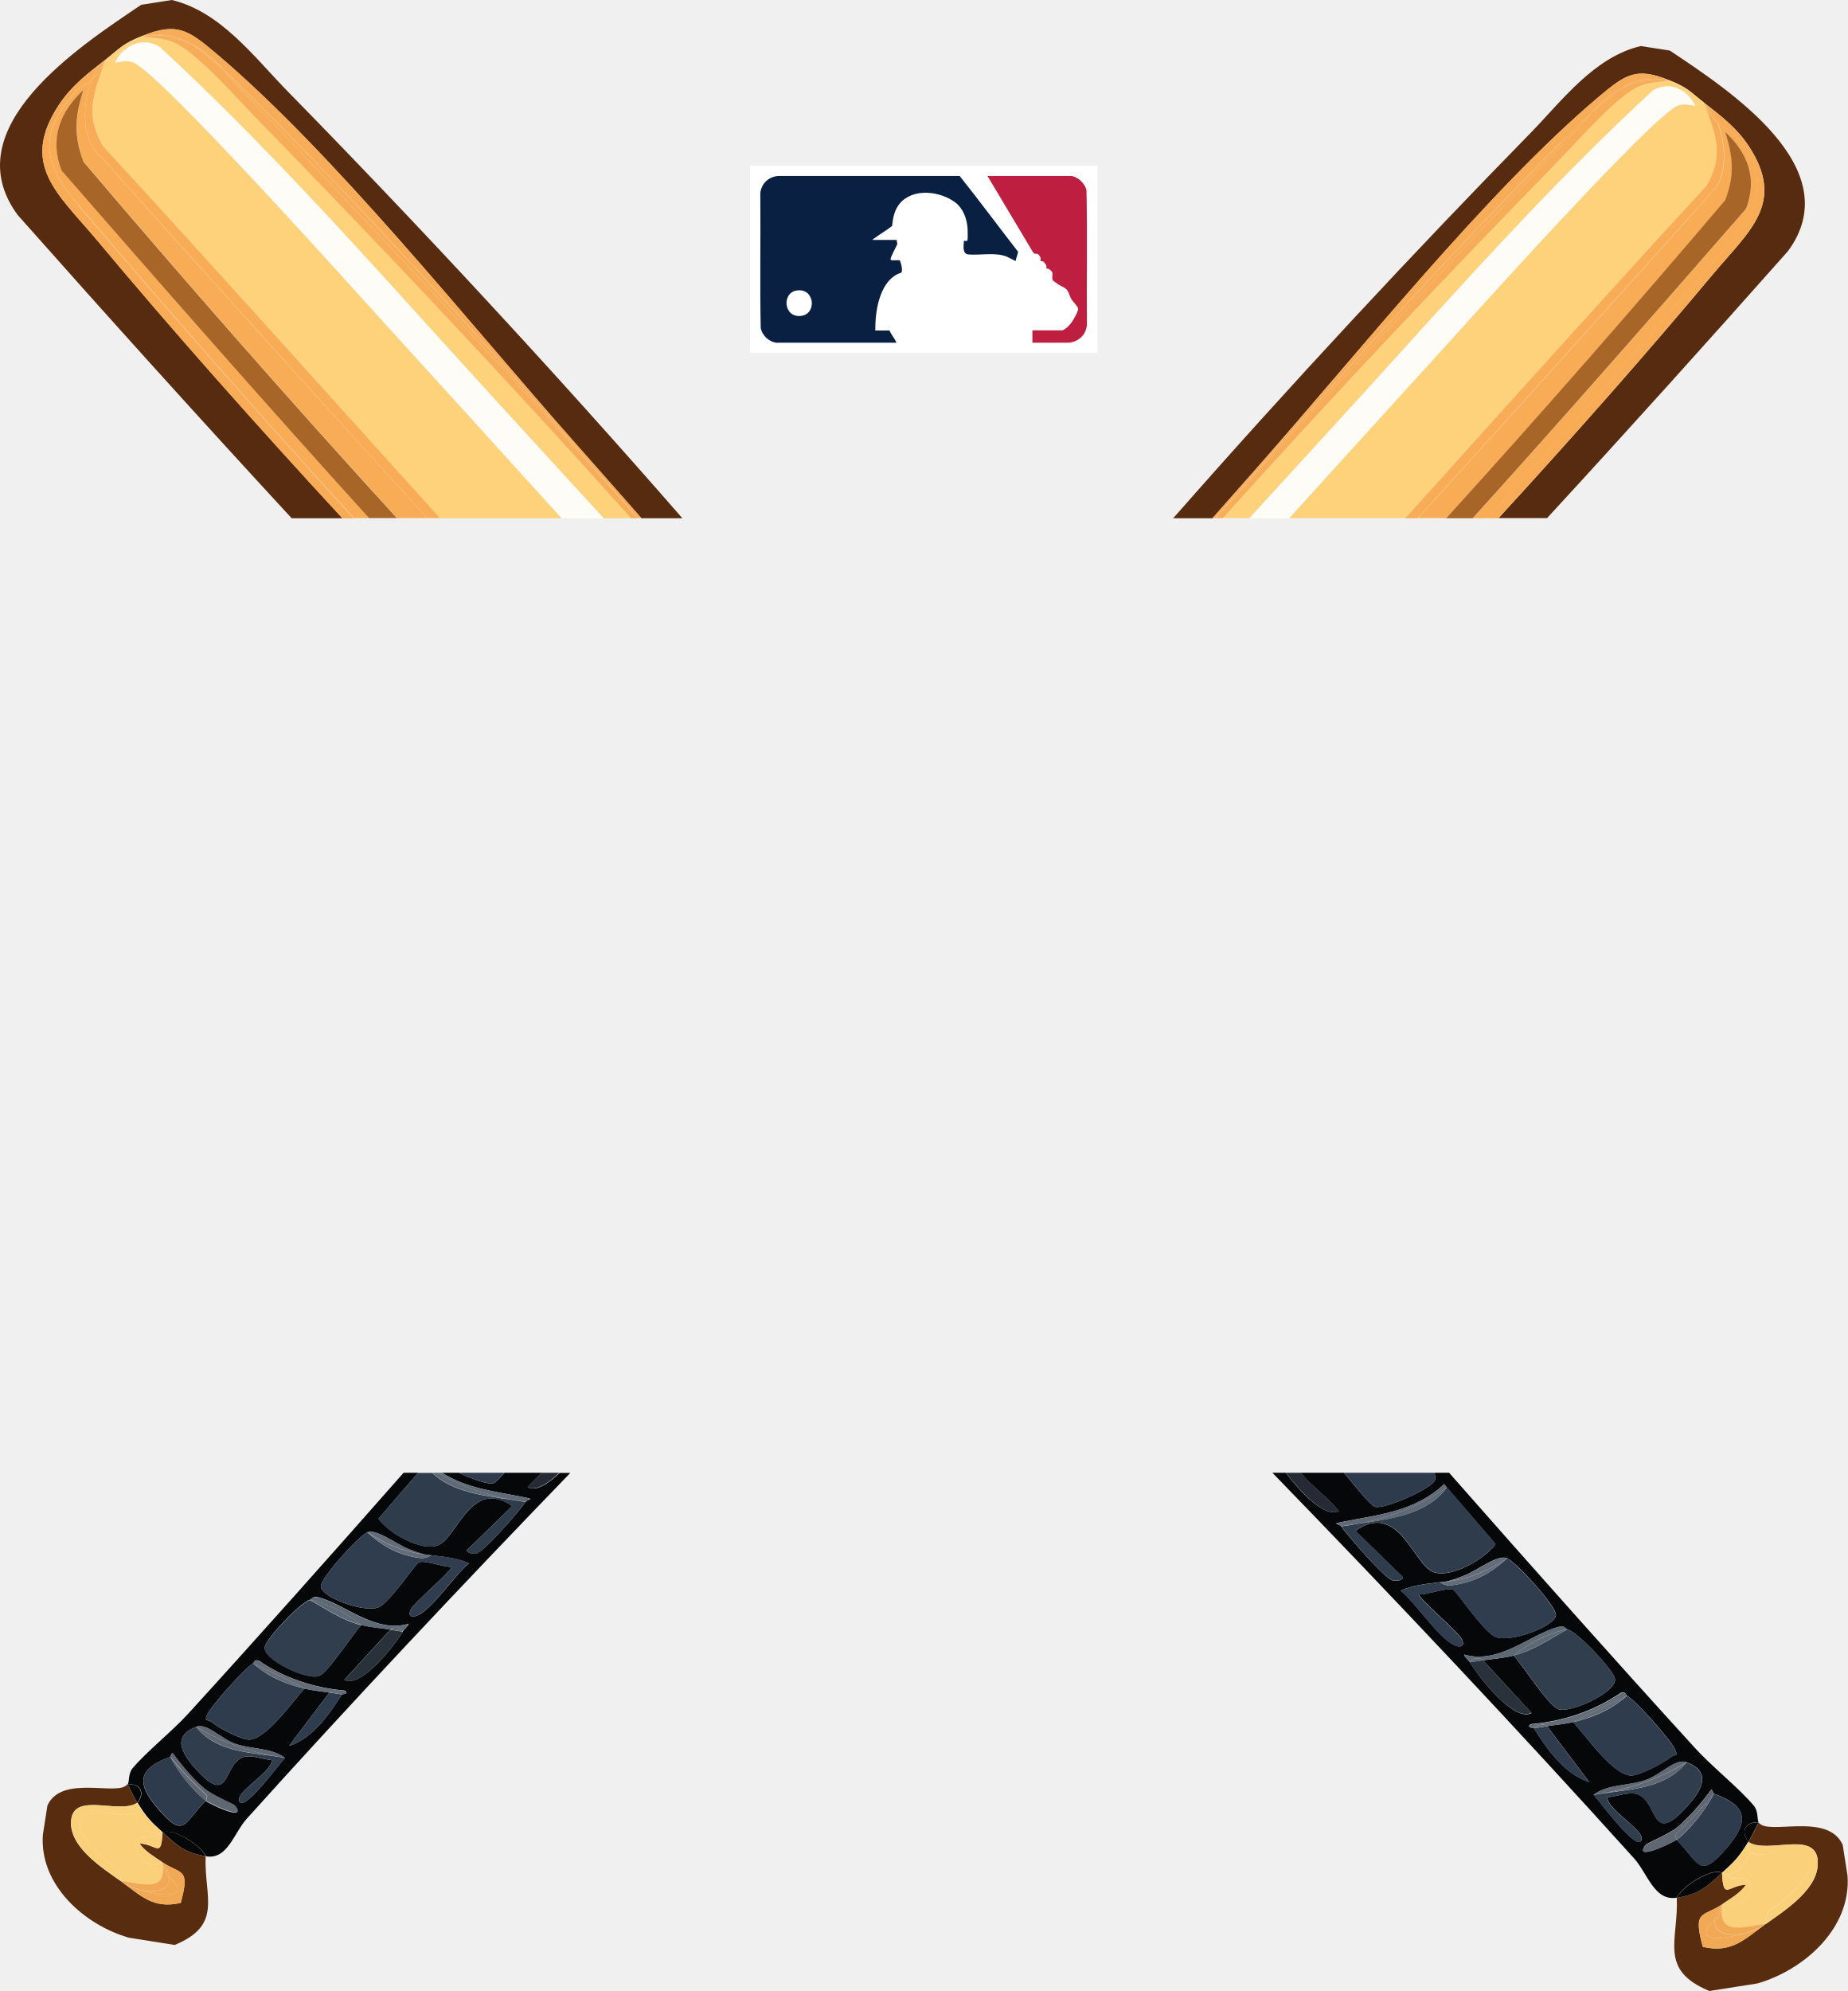
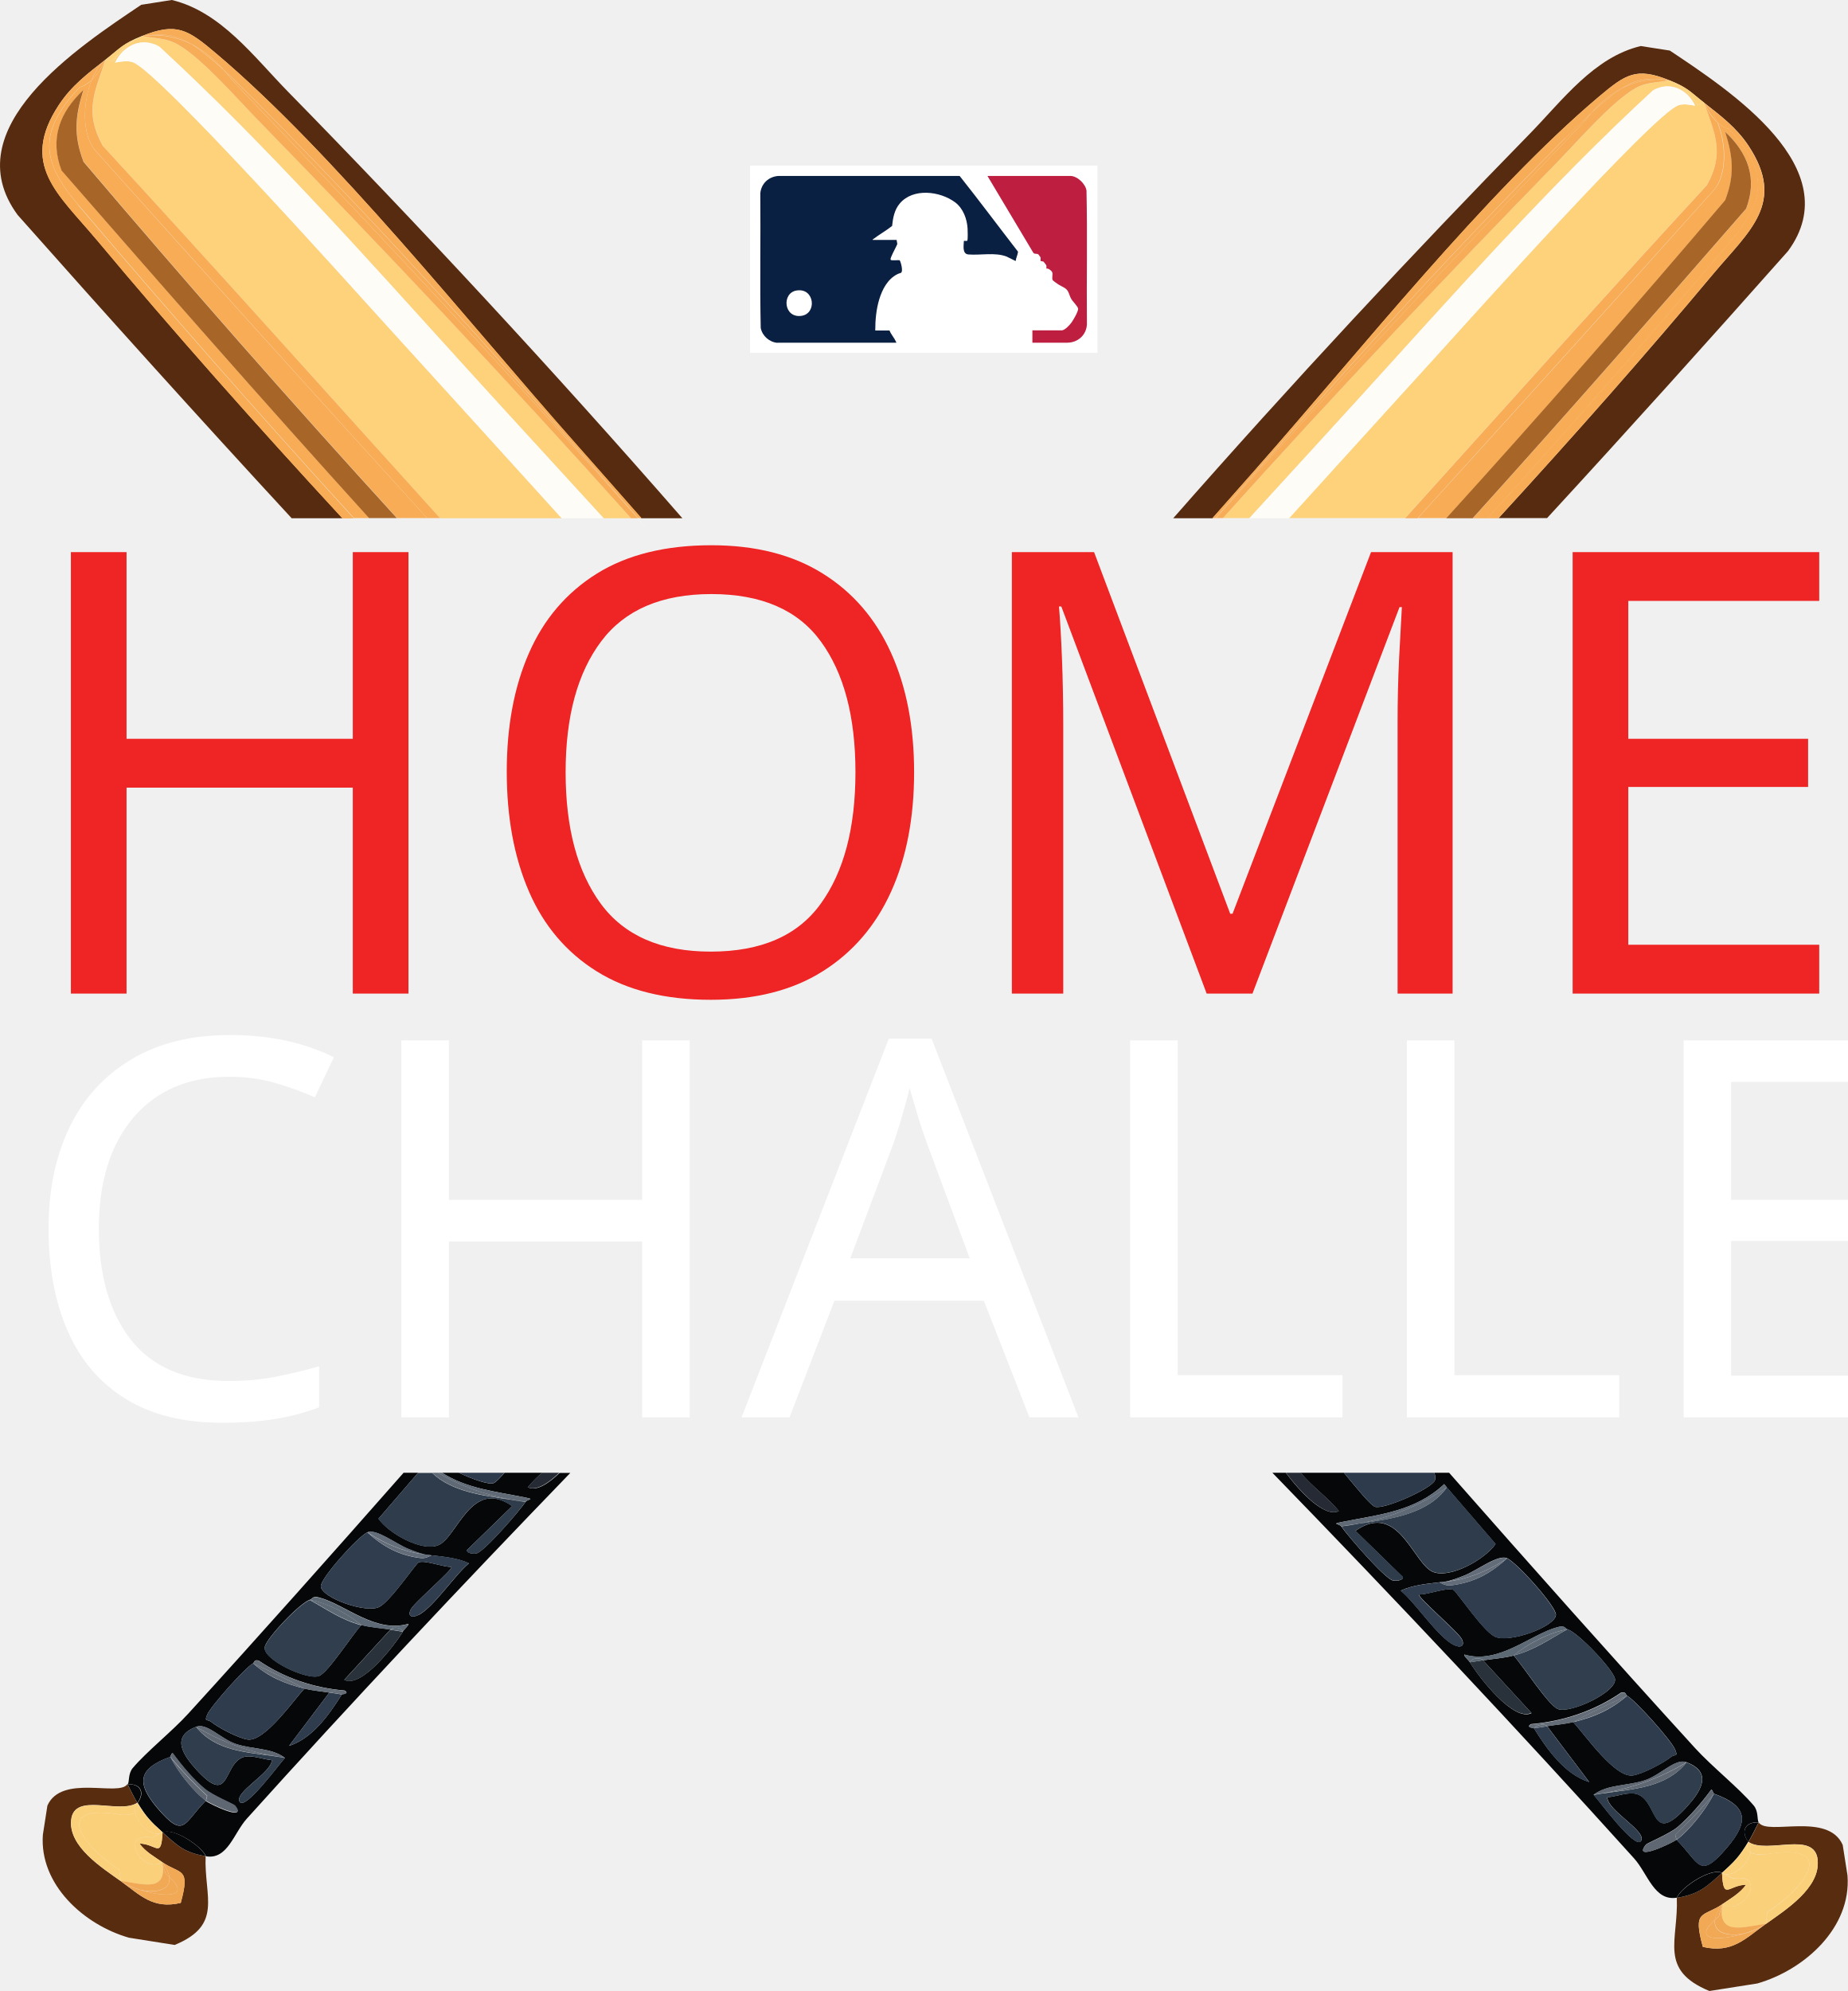
<svg xmlns="http://www.w3.org/2000/svg" id="Layer_2" data-name="Layer 2" viewBox="0 0 134.88 145.3">
  <defs>
    <style>
      .cls-1 {
        fill: #5f6a76;
      }

      .cls-2 {
        fill: #636d7a;
      }

      .cls-3 {
        fill: #572b0f;
      }

      .cls-4 {
        fill: #303e4e;
      }

      .cls-5 {
        font-size: 38.55px;
      }

      .cls-5, .cls-6, .cls-7 {
        isolation: isolate;
      }

      .cls-5, .cls-8 {
        fill: #fff;
      }

      .cls-5, .cls-7 {
        font-family: BebasNeue-Regular, 'Bebas Neue';
      }

      .cls-9 {
        fill: #0a2042;
      }

      .cls-10 {
        fill: #29313a;
      }

      .cls-11 {
        fill: #2f3c4d;
      }

      .cls-12 {
        fill: #f7ad58;
      }

      .cls-13 {
        fill: #2f3c4b;
      }

      .cls-14 {
        fill: #2f3d4c;
      }

      .cls-15 {
        fill: #5f6873;
      }

      .cls-16 {
        fill: #f2a955;
      }

      .cls-17 {
        fill: #582c0f;
      }

      .cls-18 {
        fill: #5d6975;
      }

      .cls-19 {
        fill: #be1f41;
      }

      .cls-20 {
        fill: #fefcf7;
      }

      .cls-21 {
        fill: #fdd27b;
      }

      .cls-22 {
        fill: #5f6772;
      }

      .cls-23 {
        fill: #2e3b4d;
      }

      .cls-7 {
        fill: #ee2524;
        font-size: 45.13px;
      }

      .cls-24 {
        fill: #252a35;
      }

      .cls-25 {
        fill: #fbd07a;
      }

      .cls-26 {
        fill: #f8ac55;
      }

      .cls-27 {
        fill: #050709;
      }

      .cls-28 {
        fill: #a76628;
      }

      .cls-29 {
        fill: #636c77;
      }

      .cls-30 {
        fill: #303d4e;
      }
    </style>
  </defs>
  <g id="Layer_2-2" data-name="Layer 2">
    <g id="Layer_1-2" data-name="Layer 1-2">
      <g>
        <g>
          <path class="cls-3" d="M91.79,34.1c7.29-8.24,16.75-20.14,24.91-27.03,1.97-1.66,2.74-2.19,5.16-1.21,1.37.55,1.48.81,2.54,1.64,1.22.96,2.35,1.8,3.24,3.14,2.76,4.18.04,6.21-2.6,9.37-4.84,5.79-10.15,11.8-15.65,17.8h3.54c5.93-6.44,11.79-12.95,17.59-19.49,4.44-6.04-4.26-11.71-8.63-14.63l-2.12-.33c-3.41.81-5.71,3.95-8.1,6.4-8.38,8.56-17.37,18.2-26.03,28.06h2.87c1.1-1.24,2.19-2.48,3.28-3.71h0Z" />
          <path class="cls-17" d="M10.18,134.54c.42.59,1.07.95,1.65,1.35,1.35.93,2.08.35,1.36,2.98-2.04.48-2.97-.58-4.38-1.59-1.37-.98-3.82-2.52-3.62-4.46.22-2.08,3.5-.39,4.83-1.26-.26-.43-.48-.91-.72-1.36-.59.95-4.81-.76-5.84,1.57l-.33,2.12c-.27,3.64,3,6.58,6.28,7.52l3.34.53c3.56-1.47,2.14-3.51,2.26-6.48-1.57-.26-2.09-.79-3.15-1.74-.1,1.97-.43.85-1.68.82h0Z" />
          <path class="cls-27" d="M38.36,109.6c-.35-.06-.72-.12-1.1-.17.36.07.73.13,1.1.17Z" />
          <path class="cls-27" d="M20.8,128.29c-.25-.05-.5-.08-.75-.12.25.05.5.09.75.12Z" />
          <path class="cls-27" d="M38.53,108.54c.29-.36.65-.71,1.03-1.06h-2.73c-.35.4-.64.7-.8.76-.33.13-1.51-.27-2.54-.76h-1.22c1.8,1.15,3.86,1.36,6,1.79.87.17.24.12.1.33-.47.69-2.96,3.57-3.57,3.76-.15.05-.75.03-.71-.24l3.3-3.21c-3.01-2.11-4.03,2.36-5.43,2.87-1.22.45-3.6-.89-4.33-1.95l2.89-3.35h-1.06c-5.2,5.9-10.43,11.78-15.7,17.56-1.2,1.32-3.04,2.77-4.08,4-.33.4-.23.98-.35,1.17.94-.05,1.27.61.72,1.36.63,1.03.95,1.36,1.84,2.16.76-.37,2.83.99,3.15,1.74,1.57.26,2.02-1.68,2.97-2.74,7.63-8.47,15.6-16.94,23.62-25.24h-.78c-.81.78-1.68,1.35-2.29,1.06h-.03ZM15.02,131.42c-1.62,1.62-1.55,2.85-3.52.55-1.56-1.83-1.44-2.9.91-3.75.05-.02.1-.3.19-.27.67.91,1.47,1.87,2.33,2.6.57.49,2.12,1.12,2.2,1.22.98,1.24-1.83-.12-2.12-.34h.01ZM17.5,131.5c-.45-.7,2.33-2.11,2.34-3.05-.64-.04-1.55-.44-2.15-.19-1.42.59-.88,3.62-3.38.86-.95-1.05-1.85-2.39.01-3.1.8-.3,1.79.88,2.89,1.25,1.22.41,2.6.27,3.59,1.02-.31.3-2.89,3.85-3.3,3.21h0ZM24.95,123.66c-.9,1.45-2.15,3.22-3.85,3.75l2.94-3.89c-.59-.09-1.25-.15-1.82-.29-.87.96-2.92,3.89-4.14,3.72-.68-.1-2.12-.85-2.68-1.3-.26-.2-.51.03-.27-.53.28-.63,2.75-3.4,3.34-3.73.09-.05.07-.31.42-.2,1.86,1.27,4.02,1.99,6.26,2.18.41.23-.19.27-.2.28h0ZM29.41,119.07c-.66,1.08-3.05,4.16-4.28,3.52l3.37-3.67c-.68-.11-1.49-.16-2.12-.33-.65.69-2.41,3.44-3.07,3.71-.86.36-4.2-1.21-3.98-2.13.17-.67,2.53-3.17,3.3-3.43.21-.07.17-.3.7-.15,1.88.51,4.08,2.62,6.48,1.91.07.08-.29.38-.4.56h0ZM30.54,117.86c-.46.23-.8.11-.56-.4.23-.49,3.13-2.95,2.97-3.11-.61.02-1.94-.52-2.39-.33-.2.08-2.04,2.82-2.87,3.25-.97.5-4.22-.67-4.27-1.5-.04-.57,2.7-3.63,3.39-3.94.64-.29,2.09.84,2.97,1.2.47.19.93.38,1.43.45.1,0,.2.02.31.03.88.1,1.9.19,2.71.58-1.05.87-2.57,3.21-3.69,3.78h0Z" />
          <path class="cls-27" d="M9.31,130.21c.24.45.46.93.72,1.36.55-.75.22-1.4-.72-1.36Z" />
          <path class="cls-27" d="M11.87,133.72c1.06.95,1.57,1.48,3.15,1.74-.32-.75-2.39-2.11-3.15-1.74Z" />
          <path class="cls-21" d="M113.7,11.81c-7.91,8.1-16.3,16.96-24.43,26h1.93c2.74-3,5.46-5.96,8.11-8.87,6.9-7.6,13.82-15.41,21.34-22.34,1.21-.71,2.51-.12,3.09,1.11-.4-.07-.83-.16-1.23-.03-1.77.59-15.27,15.67-17.61,18.24-3.56,3.92-7.18,7.89-10.8,11.89h8.47c7.33-8.13,14.63-16.28,22.03-24.31,1.3-2.36.58-3.69-.2-6l-.49.14c-.51-.77-1.19-1.36-2.05-1.78-.97.2-1.7.11-2.61.66-1.67,1.02-4.06,3.77-5.54,5.29h0Z" />
          <path class="cls-21" d="M123.91,7.64l.49-.14c-1.06-.83-1.17-1.09-2.54-1.64.86.42,1.54,1.01,2.05,1.78h0Z" />
          <path class="cls-26" d="M125.94,14.61c.71-1.86.57-3.17,0-4.99,1.65,1.54,2.36,3.4,1.53,5.61-6.57,7.54-13.2,15.11-19.96,22.59h1.08c6.04-6.65,11.94-13.39,17.71-20.17,2.54-2.99,2.91-5.06-.08-8.22-.3-.09-.58-.26-.84-.51.66,1.61.69,3.87-.27,4.95-7.17,8-14.38,15.99-21.61,23.94h2.1c6.94-7.63,13.72-15.4,20.36-23.21h-.02Z" />
          <path class="cls-26" d="M125.36,8.92c.26.24.54.42.84.51,2.99,3.15,2.62,5.23.08,8.22-5.77,6.78-11.67,13.52-17.71,20.17h.81c5.51-6,10.81-12.01,15.65-17.8,2.64-3.15,5.36-5.19,2.6-9.37-.89-1.35-2.02-2.19-3.24-3.14.4.32.72.82.96,1.42h.01Z" />
          <path class="cls-26" d="M124.6,13.51c-7.4,8.03-14.7,16.18-22.03,24.31h.91c7.23-7.96,14.43-15.94,21.61-23.94.96-1.08.93-3.35.27-4.95-.36-.33-.68-.8-.96-1.42.79,2.31,1.5,3.64.2,6h0Z" />
          <path class="cls-26" d="M125.36,8.92c-.24-.59-.57-1.1-.96-1.42.29.61.61,1.08.96,1.42Z" />
          <path class="cls-12" d="M118.38,6.45c1.07-.55,2.23-.75,3.47-.59-1.35-.18-2.29-.19-3.47.59Z" />
          <path class="cls-12" d="M115.67,8.84c.16-.22.33-.41.5-.61-.69.63-1.35,1.28-1.92,1.86-8.67,8.69-17.21,18.17-25.52,27.72h.05c8.83-9.91,17.91-19.58,26.9-28.97h-.01Z" />
          <path class="cls-12" d="M114.25,10.1c.57-.57,1.24-1.23,1.92-1.86.69-.79,1.43-1.38,2.21-1.79,1.18-.78,2.12-.77,3.47-.59-2.42-.98-3.19-.44-5.16,1.21-8.17,6.89-17.63,18.79-24.91,27.03-1.09,1.23-2.18,2.47-3.28,3.71h.22c8.31-9.55,16.85-19.03,25.52-27.72h0Z" />
          <path class="cls-12" d="M118.38,6.45h-.01c-.69.46-1.45,1.1-2.2,1.78-.17.19-.33.39-.5.61-8.99,9.39-18.07,19.06-26.9,28.97h.5c8.13-9.04,16.52-17.9,24.43-26,1.48-1.52,3.87-4.27,5.54-5.29.91-.56,1.64-.46,2.61-.66-1.25-.16-2.41.04-3.47.59h0Z" />
          <path class="cls-12" d="M118.38,6.45c-.79.4-1.52,1-2.21,1.79.74-.68,1.51-1.32,2.2-1.78h.01Z" />
          <path class="cls-25" d="M11.11,134.1l.66-.33c-.7.29-1.72-.65-1.89-1.47-.22.13-.59.14-.96.15-5.34-.95-2.78,2.38-.22,3.99l.12.84c1.45.16,3.44.95,3.02-1.39-1.42.94-3.24-2.2-.73-1.79h0Z" />
          <path class="cls-25" d="M11.11,134.1c-2.52-.41-.69,2.73.73,1.79-.58-.4-1.23-.76-1.65-1.35,1.25.03,1.58,1.14,1.68-.82-.03.02-.07.04-.1.05l-.66.33h0Z" />
          <path class="cls-25" d="M5.2,132.82c-.2,1.94,2.25,3.48,3.62,4.46l-.12-.84c-2.56-1.62-5.12-4.94.22-3.99.38,0,.74-.02.96-.15-.06-.27-.02-.54.15-.73-1.33.87-4.61-.82-4.83,1.26h0Z" />
          <path class="cls-25" d="M9.87,132.3c.17.82,1.19,1.76,1.89,1.47l.1-.05c-.89-.8-1.2-1.12-1.84-2.16.14.4.05.61-.15.73h0Z" />
          <path class="cls-25" d="M9.87,132.3c.21-.12.29-.33.15-.73-.17.2-.21.46-.15.73Z" />
          <path class="cls-25" d="M11.87,133.72l-.1.05s.07-.03.1-.05Z" />
          <path class="cls-16" d="M12.36,136.99c.12.92-.94,1.2-2.07.95,1.7.52,3.71.56,2.07-.95Z" />
          <path class="cls-16" d="M10.29,137.93c-.51-.11-1.04-.34-1.47-.65,1.41,1.01,2.33,2.07,4.38,1.59.72-2.63-.01-2.05-1.36-2.98.32.44.48.8.52,1.1,1.64,1.51-.37,1.46-2.07.95h0Z" />
          <path class="cls-16" d="M8.82,137.28c.34.24.89.48,1.47.65,1.13.25,2.19-.02,2.07-.95-.08-.08-.17-.15-.27-.24l-.25-.86c.42,2.34-1.57,1.55-3.02,1.39h0Z" />
          <path class="cls-16" d="M12.36,136.99c-.04-.3-.2-.66-.52-1.1l.25.86c.1.08.19.16.27.24h0Z" />
          <path class="cls-16" d="M8.82,137.28c.43.32.96.54,1.47.65-.58-.18-1.12-.41-1.47-.65Z" />
          <path class="cls-20" d="M104.9,25.93c2.34-2.58,15.84-17.65,17.61-18.24.4-.14.83-.04,1.23.03-.59-1.22-1.88-1.82-3.09-1.11-7.52,6.93-14.43,14.74-21.34,22.34-2.64,2.91-5.36,5.87-8.11,8.87h2.9c3.62-4,7.24-7.96,10.8-11.89h0Z" />
          <path class="cls-28" d="M127.46,15.23c.84-2.21.13-4.07-1.53-5.61.57,1.82.71,3.14,0,4.99-6.64,7.81-13.42,15.57-20.36,23.21h1.93c6.76-7.48,13.39-15.05,19.96-22.59h0Z" />
          <path class="cls-30" d="M31.22,113.47c.1.01.2.03.31.03-.1,0-.2-.02-.31-.03Z" />
          <path class="cls-30" d="M30.73,113.71c-1.6-.19-2.75-.83-3.92-1.88-.69.31-3.43,3.37-3.39,3.94.05.83,3.3,2,4.27,1.5.83-.42,2.67-3.16,2.87-3.25.44-.19,1.77.35,2.39.33.16.16-2.74,2.62-2.97,3.11-.24.51.1.64.56.4,1.12-.57,2.64-2.91,3.69-3.78-.81-.39-1.82-.48-2.71-.58-.05,0-.4.25-.79.21Z" />
          <path class="cls-13" d="M31.95,112.79c1.4-.51,2.41-4.99,5.43-2.87l-3.3,3.21c-.04.27.56.28.71.24.62-.19,3.1-3.07,3.57-3.76-.37-.05-.74-.1-1.1-.17-2.01-.29-4.28-.57-5.72-1.95h-1.03l-2.89,3.35c.73,1.06,3.12,2.4,4.33,1.95h0Z" />
          <path class="cls-23" d="M36.02,108.24c.16-.06.45-.36.8-.76h-3.34c1.03.48,2.21.88,2.54.76h0Z" />
          <path class="cls-4" d="M19.32,120.19c-.23.91,3.12,2.48,3.98,2.13.66-.28,2.43-3.03,3.07-3.71-1.49-.41-2.45-1.12-3.75-1.84-.77.26-3.13,2.75-3.3,3.43h0Z" />
          <path class="cls-11" d="M15.13,125.12c-.24.55,0,.32.27.53.57.45,2,1.2,2.68,1.3,1.22.18,3.27-2.76,4.14-3.72-1.46-.36-2.61-.85-3.75-1.84-.59.33-3.06,3.1-3.34,3.73h0Z" />
          <path class="cls-14" d="M14.32,126.02c-1.86.71-.96,2.05-.01,3.1,2.5,2.76,1.97-.27,3.38-.86.6-.25,1.51.15,2.15.19,0,.94-2.79,2.35-2.34,3.05.41.64,3-2.9,3.3-3.21-.25-.04-.5-.08-.75-.12-2.07-.3-4.32-.38-5.73-2.14h0Z" />
          <path class="cls-23" d="M12.42,128.21c-2.35.85-2.48,1.92-.91,3.75,1.96,2.3,1.89,1.08,3.52-.55-.93-.68-2.08-2.16-2.6-3.21h-.01Z" />
          <path class="cls-24" d="M38.53,108.54c.61.29,1.48-.28,2.29-1.06h-1.27c-.38.35-.74.7-1.03,1.06h0Z" />
          <path class="cls-10" d="M25.12,122.6c1.23.64,3.63-2.44,4.28-3.52l-.91-.14-3.37,3.67h0Z" />
          <path class="cls-11" d="M21.1,127.41c1.7-.53,2.96-2.3,3.85-3.75l-.91-.14-2.94,3.89h0Z" />
          <path class="cls-1" d="M37.26,109.43c.38.06.75.11,1.1.17.14-.21.77-.15-.1-.33-2.14-.43-4.19-.64-6-1.79h-.31c1.61.94,3.37,1.59,5.3,1.95h0Z" />
          <path class="cls-1" d="M31.54,107.48c1.44,1.37,3.71,1.66,5.72,1.95-1.92-.36-3.69-1.01-5.3-1.95h-.42Z" />
          <path class="cls-18" d="M23.32,116.61c-.54-.15-.49.08-.7.15,1.27.23,2.84,1.04,3.75,1.84.64.17,1.44.23,2.12.33.17-.22.81-.19.91.14.1-.17.47-.48.4-.56-2.4.71-4.6-1.4-6.48-1.91h0Z" />
          <path class="cls-18" d="M26.37,118.59c-.92-.8-2.48-1.61-3.75-1.84,1.3.72,2.26,1.43,3.75,1.84Z" />
          <path class="cls-18" d="M28.5,118.93l.91.14c-.1-.33-.73-.36-.91-.14Z" />
          <path class="cls-22" d="M14.95,130.53c-.86-.73-1.67-1.69-2.33-2.6-.09-.02-.15.26-.19.27.81.99,1.71,1.94,2.7,2.85l-.09.36c.3.22,3.11,1.57,2.12.34-.08-.1-1.62-.73-2.2-1.22h-.01Z" />
          <path class="cls-22" d="M12.42,128.21c.53,1.04,1.68,2.53,2.6,3.21l.09-.36c-.98-.91-1.88-1.86-2.7-2.85h0Z" />
          <path class="cls-29" d="M25.15,123.38c-2.24-.19-4.4-.91-6.26-2.18-.35-.11-.33.15-.42.2,1.21.55,2.6,1.19,3.75,1.84.57.14,1.23.19,1.82.29.15-.22.73-.1.91.14,0-.01.61-.05.2-.28h0Z" />
          <path class="cls-29" d="M22.22,123.23c-1.16-.64-2.55-1.28-3.75-1.84,1.15.98,2.29,1.47,3.75,1.84Z" />
          <path class="cls-29" d="M24.04,123.51l.91.14c-.18-.24-.76-.36-.91-.14Z" />
          <path class="cls-15" d="M14.32,126.02c1.75,1.05,3.66,1.77,5.73,2.14.25.04.5.08.75.12-.99-.74-2.36-.6-3.59-1.02-1.11-.38-2.1-1.55-2.89-1.25h0Z" />
          <path class="cls-15" d="M20.05,128.16c-2.07-.38-3.98-1.09-5.73-2.14,1.42,1.76,3.66,1.84,5.73,2.14Z" />
          <path class="cls-2" d="M29.79,113.02c-.88-.35-2.33-1.49-2.97-1.2,1.44.95,2.91,1.5,4.41,1.65-.5-.07-.96-.26-1.43-.45h-.01Z" />
          <path class="cls-2" d="M31.53,113.5c-.1,0-.21-.01-.31-.03-1.5-.15-2.97-.69-4.41-1.65,1.17,1.05,2.32,1.69,3.92,1.88.39.05.75-.21.79-.21h0Z" />
          <path class="cls-3" d="M7.03,17.47c-2.76-3.31-5.62-5.44-2.73-9.82.93-1.41,2.12-2.3,3.4-3.3,1.11-.87,1.22-1.14,2.66-1.72,2.54-1.02,3.35-.47,5.41,1.27,8.56,7.22,18.48,19.7,26.12,28.34,1.64,1.85,3.28,3.71,4.92,5.58h3c-9.53-10.93-19.5-21.65-28.77-31.11-2.51-2.56-4.91-5.85-8.5-6.71l-2.23.35C5.76,3.41-3.37,9.36,1.29,15.69c6.59,7.43,13.25,14.82,20,22.13h3.71c-6.33-6.85-12.44-13.73-17.96-20.35h-.01Z" />
          <path class="cls-17" d="M132.68,135.74c.21,2.03-2.35,3.65-3.79,4.67-1.48,1.05-2.45,2.17-4.59,1.67-.76-2.76.02-2.15,1.43-3.12.61-.42,1.29-.8,1.73-1.42-1.31.03-1.66,1.2-1.76-.86-1.11.99-1.65,1.55-3.3,1.82.13,3.12-1.36,5.25,2.38,6.8l3.5-.55c3.44-.99,6.87-4.06,6.58-7.88l-.35-2.23c-1.08-2.44-5.51-.65-6.13-1.64-.24.47-.48.97-.75,1.42,1.39.91,4.84-.86,5.06,1.32h0Z" />
          <path class="cls-27" d="M97.92,111.39c.4-.05.8-.11,1.18-.18-.41.06-.8.12-1.18.18Z" />
          <path class="cls-27" d="M104.74,108.04c-.27.62-3.76,2.16-4.38,1.92-.35-.14-1.36-1.4-2.26-2.48h-3.15c.76.96,2.02,1.84,2.78,2.8-1.05.5-2.84-1.42-3.87-2.8h-.98c8.96,9.23,17.88,18.69,26.4,28.14,1,1.11,1.47,3.14,3.12,2.87.33-.79,2.5-2.21,3.3-1.82.93-.83,1.26-1.18,1.92-2.26-.58-.78-.23-1.47.75-1.42-.12-.2,0-.81-.36-1.23-1.09-1.29-3.02-2.81-4.28-4.19-6.03-6.61-12.01-13.34-17.95-20.09h-1.08c.08.22.1.41.04.56h0ZM125.11,130.9c2.47.89,2.59,2.01.96,3.93-2.06,2.41-1.99,1.13-3.69-.57-.31.23-3.26,1.65-2.23.35.08-.1,1.7-.77,2.31-1.28.9-.77,1.75-1.77,2.45-2.72.09-.03.15.27.2.29h0ZM123.12,128.61c1.95.74,1.01,2.15.01,3.25-2.63,2.89-2.06-.28-3.55-.9-.63-.26-1.58.16-2.25.2,0,.98,2.92,2.47,2.46,3.19-.43.67-3.14-3.05-3.46-3.37,1.04-.78,2.48-.63,3.76-1.06,1.16-.39,2.2-1.63,3.04-1.31h-.01ZM118.77,123.75c.62.34,3.21,3.24,3.5,3.91.25.58,0,.34-.28.55-.59.47-2.1,1.26-2.81,1.36-1.28.18-3.43-2.89-4.34-3.9-.6.15-1.28.2-1.91.3l3.08,4.08c-1.78-.55-3.1-2.41-4.04-3.93,0-.01-.64-.05-.21-.3,2.35-.2,4.61-.96,6.56-2.29.37-.12.35.16.44.21h.01ZM114.42,118.9c.81.27,3.28,2.89,3.46,3.59.24.96-3.27,2.6-4.17,2.23-.7-.29-2.55-3.17-3.22-3.9-.67.18-1.52.24-2.23.35l3.54,3.85c-1.29.67-3.8-2.56-4.49-3.69-.11-.18-.49-.5-.42-.58,2.52.74,4.82-1.47,6.8-2,.56-.15.51.08.74.16h-.01ZM110.02,113.72c.73.33,3.6,3.54,3.56,4.13-.06.88-3.46,2.1-4.48,1.58-.87-.44-2.8-3.32-3.01-3.41-.46-.2-1.86.36-2.5.34-.16.17,2.88,2.75,3.12,3.26.25.53-.11.66-.59.42-1.18-.59-2.77-3.05-3.87-3.96.85-.4,1.91-.5,2.84-.61.11,0,.21-.02.32-.03.52-.08,1-.27,1.5-.47.93-.37,2.44-1.56,3.12-1.25h0ZM105.61,108.55l3.56,4.13c-.77,1.12-3.27,2.52-4.54,2.05-1.46-.54-2.53-5.23-5.69-3.01l3.46,3.37c.05.28-.59.3-.74.25-.64-.2-3.25-3.22-3.75-3.94-.15-.22-.81-.16.1-.34,2.69-.54,5.27-.75,7.41-2.75l.19.24h0Z" />
          <path class="cls-27" d="M116.32,130.98c.26-.04.53-.08.79-.13-.26.04-.53.08-.79.13Z" />
          <path class="cls-27" d="M127.62,134.42c.27-.45.51-.96.75-1.42-.98-.05-1.33.64-.75,1.42Z" />
          <path class="cls-27" d="M122.4,138.5c1.65-.27,2.19-.83,3.3-1.82-.8-.39-2.97,1.04-3.3,1.82Z" />
          <path class="cls-21" d="M7.5,10.64c8.27,8.98,16.43,18.1,24.62,27.18h8.88c-4.31-4.76-8.61-9.49-12.85-14.15-2.46-2.7-16.61-18.51-18.46-19.13-.42-.14-.87-.04-1.29.03.62-1.28,1.98-1.9,3.24-1.16,7.88,7.27,15.14,15.45,22.37,23.42,3.27,3.6,6.65,7.27,10.05,10.99h2c-8.99-10.06-18.35-19.95-27.13-28.95-1.55-1.6-4.06-4.47-5.81-5.54-.96-.58-1.72-.48-2.74-.7-.9.44-1.62,1.06-2.15,1.86l-.51-.14c-.82,2.42-1.57,3.81-.21,6.29h-.01Z" />
          <path class="cls-21" d="M10.37,2.63c-1.44.58-1.55.85-2.66,1.72l.51.14c.53-.8,1.25-1.43,2.15-1.86Z" />
          <path class="cls-26" d="M4.5,12.44c-.88-2.32-.13-4.27,1.6-5.88-.6,1.91-.74,3.29,0,5.23,7.45,8.77,15.08,17.47,22.89,26.02h2.19C23.08,28.92,15.01,19.98,6.99,11.03c-1.01-1.13-.98-3.51-.29-5.19-.27.26-.57.44-.88.53-3.13,3.31-2.75,5.48-.08,8.61,6.54,7.68,13.23,15.32,20.1,22.83h1.12c-7.62-8.39-15.08-16.9-22.45-25.37h-.01Z" />
          <path class="cls-26" d="M5.73,14.98c-2.66-3.13-3.05-5.31.08-8.61.32-.1.61-.28.88-.53.25-.62.6-1.15,1.01-1.48-1.28,1-2.47,1.88-3.4,3.3-2.89,4.38-.04,6.51,2.73,9.82,5.53,6.62,11.64,13.5,17.96,20.35h.84c-6.87-7.52-13.56-15.15-20.1-22.83h0v-.02Z" />
          <path class="cls-26" d="M6.7,5.83c-.69,1.68-.72,4.06.29,5.19,8.03,8.95,16.09,17.89,24.19,26.79h.94C23.92,28.74,15.77,19.62,7.5,10.64c-1.36-2.48-.61-3.87.21-6.29-.3.64-.64,1.13-1.01,1.48h0Z" />
          <path class="cls-26" d="M6.7,5.83c.37-.35.71-.84,1.01-1.48-.41.33-.76.86-1.01,1.48Z" />
          <path class="cls-12" d="M18.35,7.06c-.6-.6-1.3-1.29-2.02-1.95.18.2.35.41.52.64,9.93,10.38,19.97,21.08,29.7,32.06h.02c-9.18-10.58-18.62-21.12-28.22-30.75h0Z" />
          <path class="cls-12" d="M14.02,3.24c-1.24-.82-2.23-.81-3.64-.62,1.31-.17,2.52.04,3.64.62Z" />
          <path class="cls-12" d="M14.02,3.24c.82.42,1.6,1.05,2.32,1.87.72.66,1.42,1.35,2.02,1.95,9.6,9.63,19.05,20.17,28.22,30.75h.25c-1.64-1.87-3.29-3.73-4.92-5.58C34.26,23.6,24.34,11.12,15.78,3.9c-2.06-1.74-2.87-2.3-5.41-1.27,1.42-.19,2.4-.2,3.64.62h.01Z" />
          <path class="cls-12" d="M18.93,8.87c8.78,9,18.13,18.89,27.13,28.95h.5c-9.73-10.98-19.77-21.68-29.7-32.06-.17-.23-.34-.43-.52-.64-.78-.71-1.58-1.39-2.31-1.87h-.01c-1.12-.58-2.34-.79-3.64-.62,1.02.21,1.78.11,2.74.7,1.76,1.07,4.26,3.95,5.81,5.54Z" />
          <path class="cls-12" d="M14.02,3.24h.01c.72.48,1.52,1.15,2.31,1.87-.72-.82-1.5-1.45-2.32-1.87h0Z" />
          <path class="cls-25" d="M128.79,135.35c-.4,0-.78-.02-1.01-.16-.18.86-1.25,1.85-1.98,1.54l.69.35c2.64-.43.73,2.86-.76,1.87-.44,2.45,1.64,1.63,3.16,1.46l.13-.88c2.69-1.69,5.37-5.18-.23-4.19h0Z" />
          <path class="cls-25" d="M127.46,137.54c-.44.62-1.12,1-1.73,1.42,1.49.98,3.4-2.31.76-1.87l-.69-.35s-.07-.03-.1-.05c.1,2.06.46.89,1.76.86h0Z" />
          <path class="cls-25" d="M127.78,135.19c.23.13.61.15,1.01.16,5.6-.99,2.91,2.49.23,4.19l-.13.88c1.44-1.03,4-2.64,3.79-4.67-.23-2.18-3.67-.41-5.06-1.32.18.21.22.48.16.77h0Z" />
          <path class="cls-25" d="M127.78,135.19c-.22-.12-.31-.35-.16-.77-.66,1.08-.99,1.43-1.92,2.26l.1.05c.73.3,1.8-.68,1.98-1.54h0Z" />
          <path class="cls-25" d="M125.69,136.68s.07.04.1.05l-.1-.05Z" />
          <path class="cls-25" d="M127.78,135.19c.06-.29.02-.56-.16-.77-.15.42-.06.64.16.77Z" />
          <path class="cls-16" d="M127.35,141.1c-1.18.26-2.3-.02-2.17-.99-1.72,1.58.39,1.53,2.17.99Z" />
          <path class="cls-16" d="M125.18,140.11c.04-.31.21-.69.55-1.15-1.41.97-2.18.36-1.43,3.12,2.14.5,3.11-.61,4.59-1.67-.45.33-1,.57-1.54.69-1.78.54-3.89.59-2.17-.99h0Z" />
          <path class="cls-16" d="M125.73,138.95l-.26.9c-.1.09-.2.17-.28.25-.13.97.99,1.25,2.17.99.61-.19,1.18-.43,1.54-.69-1.52.17-3.61.99-3.16-1.46h0Z" />
          <path class="cls-16" d="M125.46,139.86l.26-.9c-.34.46-.51.84-.55,1.15.08-.08.18-.16.28-.25h.01Z" />
          <path class="cls-16" d="M128.89,140.41c-.36.26-.93.5-1.54.69.54-.12,1.09-.35,1.54-.69Z" />
          <path class="cls-20" d="M34.01,26.83c-7.24-7.97-14.49-16.16-22.37-23.42-1.27-.74-2.63-.12-3.24,1.16.42-.07.87-.17,1.29-.03,1.85.62,16.01,16.43,18.46,19.13,4.24,4.66,8.54,9.39,12.85,14.15h3.06c-3.4-3.72-6.78-7.39-10.05-10.99h0Z" />
          <path class="cls-28" d="M6.09,11.79c-.74-1.95-.6-3.32,0-5.23-1.73,1.62-2.48,3.56-1.6,5.88,7.38,8.47,14.84,16.98,22.45,25.37h2.03c-7.81-8.55-15.44-17.25-22.89-26.02h0Z" />
          <path class="cls-30" d="M105.08,115.48c-.93.11-1.99.2-2.84.61,1.11.91,2.69,3.37,3.87,3.96.48.24.84.11.59-.42-.24-.51-3.28-3.09-3.12-3.26.64.02,2.04-.54,2.5-.34.21.09,2.14,2.96,3.01,3.41,1.02.52,4.42-.7,4.48-1.58.04-.59-2.83-3.81-3.56-4.13-1.22,1.11-2.43,1.77-4.11,1.97-.41.05-.78-.22-.83-.22h0Z" />
          <path class="cls-30" d="M105.08,115.48c.11,0,.22-.02.32-.03-.11,0-.21.02-.32.03Z" />
          <path class="cls-13" d="M99.1,111.21c-.39.07-.78.14-1.18.18.49.73,3.1,3.75,3.75,3.94.16.05.79.03.74-.25l-3.46-3.37c3.16-2.22,4.23,2.48,5.69,3.01,1.28.47,3.77-.93,4.54-2.05l-3.56-4.13c-1.42,1.99-4.14,2.32-6.52,2.66h0Z" />
          <path class="cls-23" d="M100.36,109.96c.62.24,4.11-1.3,4.38-1.92.06-.14.04-.33-.04-.56h-6.6c.9,1.07,1.91,2.34,2.26,2.48h0Z" />
          <path class="cls-4" d="M113.71,124.72c.9.38,4.41-1.27,4.17-2.23-.17-.71-2.65-3.32-3.46-3.59-1.36.75-2.37,1.5-3.93,1.92.68.72,2.53,3.61,3.22,3.9Z" />
          <path class="cls-11" d="M119.18,129.58c.72-.1,2.22-.89,2.81-1.36.27-.21.53.03.28-.55-.29-.66-2.88-3.57-3.5-3.91-1.2,1.03-2.4,1.55-3.93,1.92.91,1,3.06,4.08,4.34,3.9h0Z" />
          <path class="cls-14" d="M117.11,130.86c-.26.05-.52.09-.79.13.32.32,3.04,4.03,3.46,3.37.47-.73-2.45-2.21-2.46-3.19.67-.05,1.63-.46,2.25-.2,1.49.62.92,3.8,3.55.9,1-1.1,1.94-2.51-.01-3.25-1.48,1.84-3.84,1.93-6.01,2.25h.01Z" />
          <path class="cls-23" d="M122.38,134.27c1.7,1.7,1.63,2.99,3.69.57,1.64-1.92,1.51-3.04-.96-3.93-.56,1.1-1.76,2.65-2.73,3.36h0Z" />
          <path class="cls-24" d="M97.74,110.28c-.76-.96-2.02-1.84-2.78-2.8h-1.09c1.04,1.38,2.82,3.3,3.87,2.8h0Z" />
          <path class="cls-10" d="M111.79,125.01l-3.54-3.85-.96.15c.69,1.13,3.2,4.36,4.49,3.69h.01Z" />
          <path class="cls-11" d="M116.01,130.06l-3.08-4.08-.96.15c.94,1.52,2.25,3.38,4.04,3.93Z" />
          <path class="cls-1" d="M97.92,111.39c.38-.07.78-.13,1.18-.18,2.41-.45,4.58-1.34,6.52-2.66l-.19-.24c-2.14,1.99-4.71,2.21-7.41,2.75-.91.18-.25.13-.1.34h0Z" />
          <path class="cls-1" d="M105.61,108.55c-1.94,1.32-4.11,2.21-6.52,2.66,2.38-.34,5.1-.67,6.52-2.66Z" />
          <path class="cls-18" d="M106.89,120.74c-.08.08.31.4.42.58.1-.35.77-.38.96-.15.71-.11,1.56-.17,2.23-.35.96-.84,2.6-1.69,3.93-1.92-.22-.08-.17-.31-.74-.16-1.97.53-4.28,2.75-6.8,2h0Z" />
          <path class="cls-18" d="M114.42,118.9c-1.33.24-2.97,1.09-3.93,1.92,1.56-.43,2.57-1.18,3.93-1.92Z" />
          <path class="cls-18" d="M107.3,121.32l.96-.15c-.18-.23-.85-.2-.96.15Z" />
          <path class="cls-22" d="M122.46,133.34c-.6.51-2.22,1.18-2.31,1.28-1.03,1.3,1.92-.13,2.23-.35l-.1-.37c1.03-.96,1.97-1.95,2.83-2.99-.05-.02-.11-.31-.2-.29-.7.96-1.55,1.96-2.45,2.72h0Z" />
          <path class="cls-22" d="M122.28,133.89l.1.37c.97-.71,2.17-2.27,2.73-3.36-.85,1.04-1.8,2.03-2.83,2.99h0Z" />
          <path class="cls-29" d="M111.97,126.13c.19-.25.8-.38.96-.15.62-.1,1.31-.15,1.91-.3,1.21-.67,2.67-1.35,3.93-1.92-.1-.05-.08-.33-.44-.21-1.95,1.33-4.22,2.09-6.56,2.29-.43.24.2.28.21.3h-.01Z" />
          <path class="cls-29" d="M118.77,123.75c-1.27.58-2.72,1.25-3.93,1.92,1.53-.38,2.73-.89,3.93-1.92Z" />
          <path class="cls-29" d="M111.97,126.13l.96-.15c-.16-.23-.76-.1-.96.15Z" />
          <path class="cls-15" d="M116.32,130.98c.26-.05.52-.09.79-.13,2.17-.39,4.17-1.14,6.01-2.25-.84-.32-1.87.92-3.04,1.31-1.28.43-2.73.29-3.76,1.06h0Z" />
          <path class="cls-15" d="M123.12,128.61c-1.84,1.11-3.84,1.85-6.01,2.25,2.17-.32,4.53-.4,6.01-2.25Z" />
          <path class="cls-2" d="M105.4,115.45c1.57-.16,3.11-.72,4.62-1.72-.68-.3-2.19.88-3.12,1.25-.49.2-.98.4-1.5.47h0Z" />
          <path class="cls-2" d="M105.08,115.48s.42.27.83.22c1.67-.2,2.88-.87,4.11-1.97-1.51,1-3.05,1.57-4.62,1.72-.1.01-.21.03-.32.03h0Z" />
          <path class="cls-8" d="M46.57,37.82h-.02c.32.36.64.72.95,1.07-.31-.36-.62-.72-.93-1.07h0Z" />
        </g>
+         <g class="cls-6">
+           <g class="cls-6">
+             <text class="cls-7" transform="translate(.8 72.51)">
+               <tspan x="0" y="0">HOMERUN</tspan>
+             </text>
+           </g>
+         </g>
+         <g class="cls-6">
+           <g class="cls-6">
+             <text class="cls-5" transform="translate(1.2 103.44)">
+               <tspan x="0" y="0">CHALLENGE</tspan>
+             </text>
+           </g>
+         </g>
        <g>
          <rect class="cls-8" x="54.75" y="12.08" width="25.36" height="13.67" />
          <path class="cls-9" d="M56.75,25.02c-.59-.05-1.1-.5-1.22-1.08-.07-3.28,0-6.56-.03-9.84.07-.71.61-1.21,1.32-1.26h13.23c1.44,1.81,2.82,3.67,4.24,5.5.03.03.02.06.01.1-.03.19-.14.41-.16.61l-.67-.33c-.85-.32-1.89-.08-2.78-.15-.47-.04-.34-.66-.33-.99.08-.02.24.04.26-.04.03-.11.02-.71.01-.86-.04-.7-.32-1.46-.89-1.9-1.11-.84-3.09-1.08-4.06.07-.39.46-.5,1.05-.56,1.64-.44.35-.95.63-1.39.97-.02.01-.04,0-.03.05h1.75l.05.3c-.12.28-.28.55-.4.83-.03.07-.14.27-.07.33s.52,0,.64.02c.1.15.26.8.11.91-.04.03-.18.06-.24.09-.74.36-1.13,1.11-1.36,1.86-.22.73-.29,1.51-.29,2.27h1.04c.11.28.35.54.47.81.01.02.03.04.02.08h-8.67Z" />
          <path class="cls-19" d="M75.36,25.02v-.91h2.14c.23,0,.6-.41.72-.58.14-.2.47-.76.48-.99,0-.16-.4-.54-.5-.72-.11-.18-.15-.4-.25-.57-.15-.26-.45-.33-.69-.49-.07-.04-.39-.27-.42-.32-.07-.12.02-.43-.03-.56-.05-.13-.28-.31-.43-.28,0-.08.02-.18-.01-.25,0-.01-.18-.24-.19-.25-.05-.03-.21-.04-.22-.05-.01-.01,0-.21,0-.26,0-.01-.15-.21-.16-.22-.1-.09-.28,0-.37-.12l-3.35-5.61h6.05c.51,0,1.11.58,1.18,1.07.07,3.26,0,6.52.03,9.78-.05.77-.66,1.31-1.43,1.32h-2.57.02Z" />
          <path class="cls-8" d="M58.15,21.2c1.32-.21,1.5,1.69.35,1.85-1.31.18-1.45-1.68-.35-1.85Z" />
        </g>
      </g>
    </g>
  </g>
</svg>
